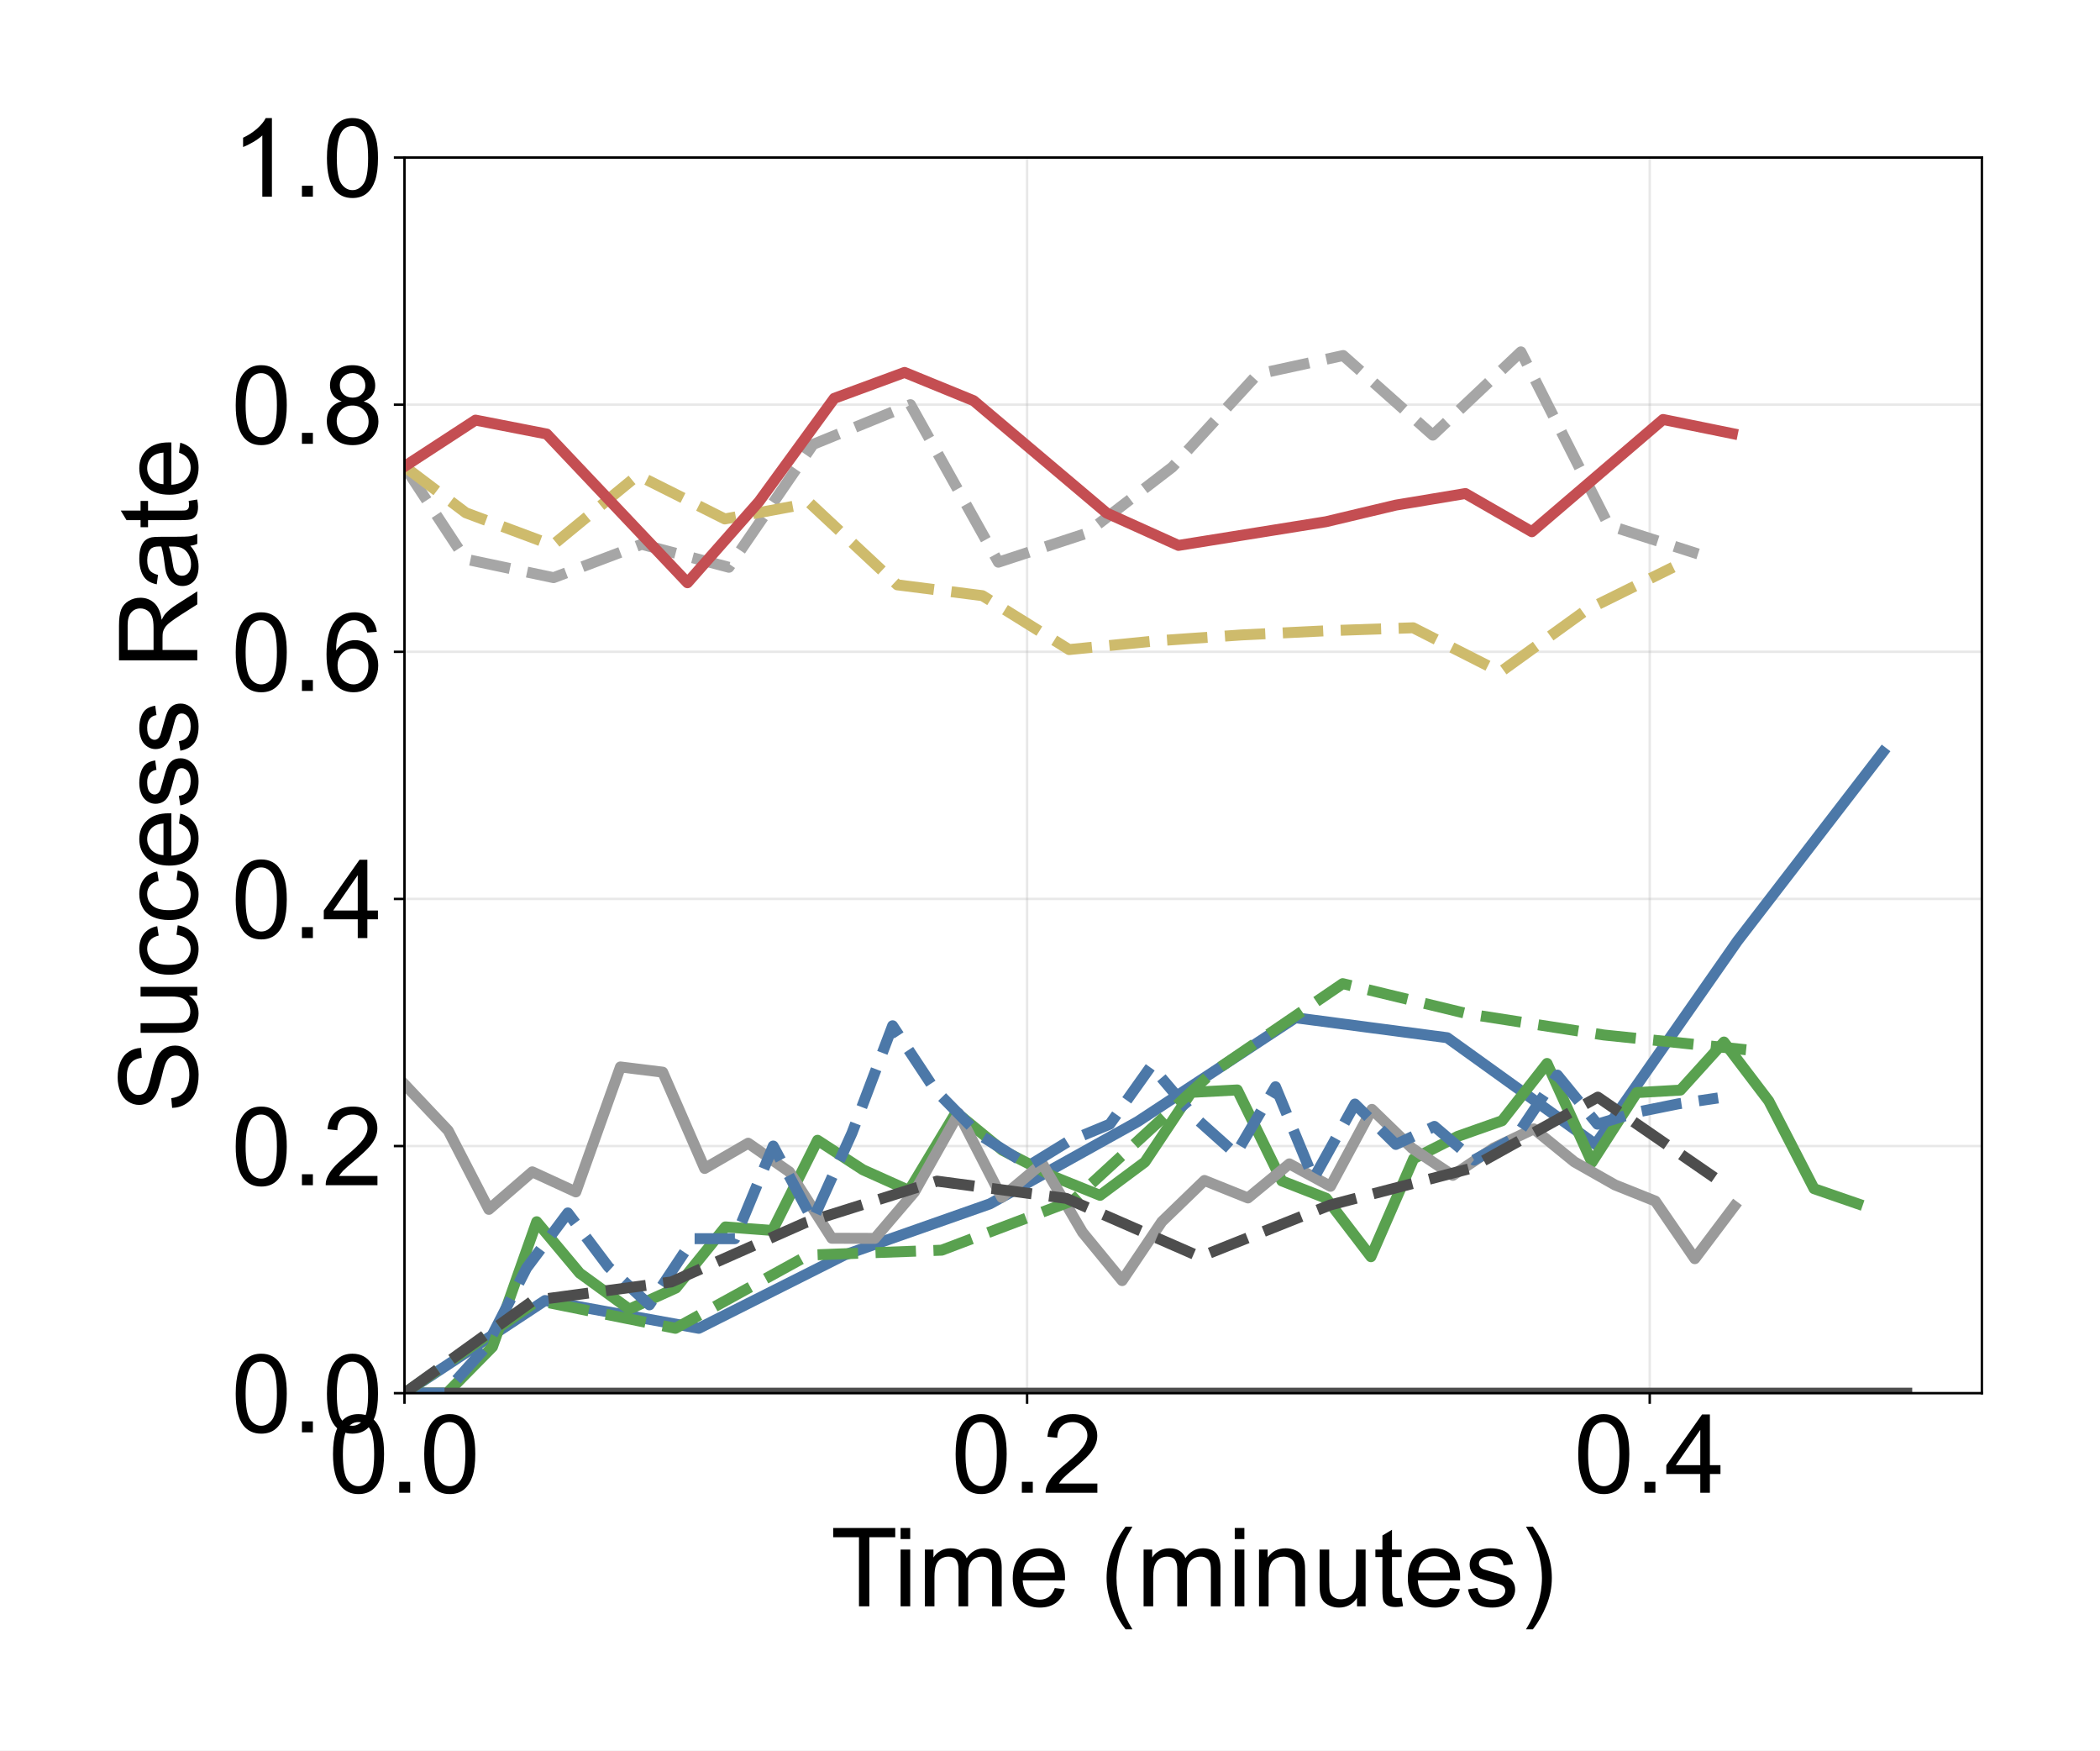
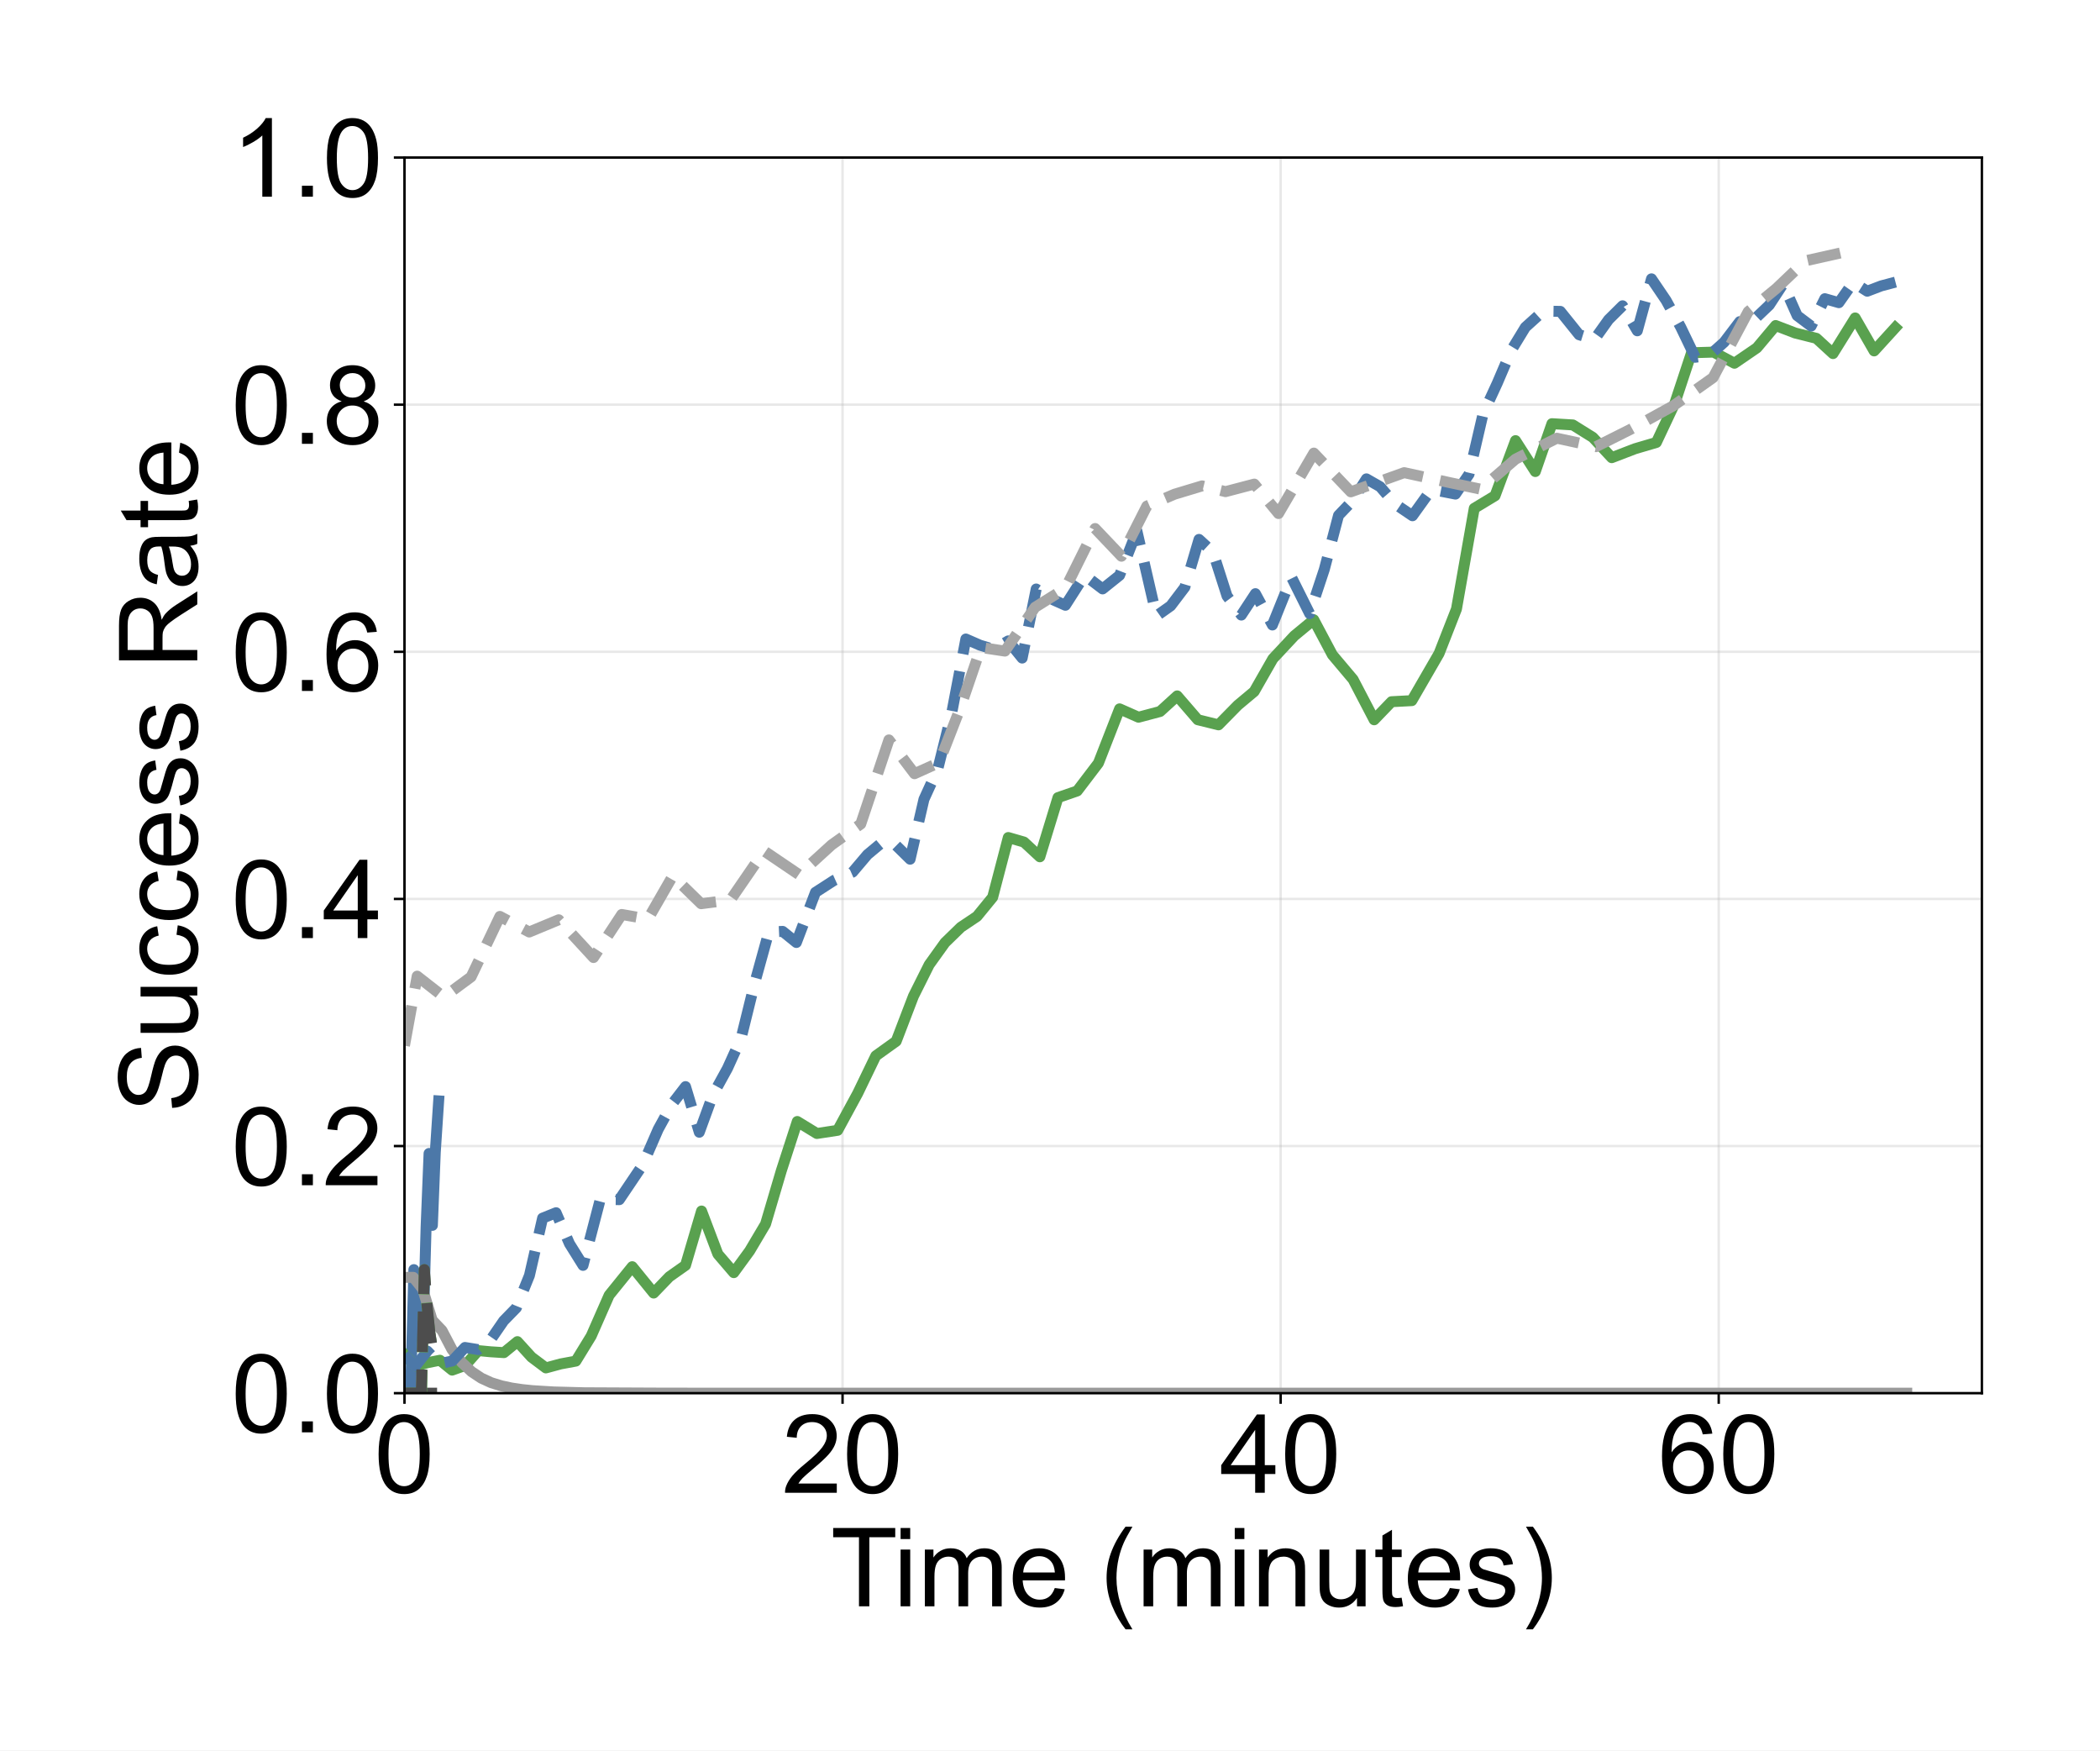
<svg xmlns="http://www.w3.org/2000/svg" xmlns:xlink="http://www.w3.org/1999/xlink" width="691.2pt" height="576pt" viewBox="0 0 691.2 576" version="1.1">
  <defs>
    <style type="text/css">*{stroke-linejoin: round; stroke-linecap: butt}</style>
  </defs>
  <g id="figure_1">
    <g id="patch_1">
      <path d="M 0 576  L 691.2 576  L 691.2 0  L 0 0  z " style="fill: #ffffff" />
    </g>
    <g id="axes_1">
      <g id="patch_2">
        <path d="M 133.13 458.44  L 652.32 458.44  L 652.32 51.84  L 133.13 51.84  z " style="fill: #ffffff" />
      </g>
      <g id="matplotlib.axis_1">
        <g id="xtick_1">
          <g id="line2d_1">
-             <path d="M 133.13 458.44  L 133.13 51.84  " clip-path="url(#pf4cadaaa30)" style="fill: none; stroke: #b0b0b0; stroke-opacity: 0.3; stroke-width: 0.8; stroke-linecap: square" />
+             <path d="M 133.13 458.44  L 133.13 51.84  " clip-path="url(#p53f83aa2e9)" style="fill: none; stroke: #b0b0b0; stroke-opacity: 0.3; stroke-width: 0.8; stroke-linecap: square" />
          </g>
          <g id="line2d_2">
            <defs>
-               <path id="md688006d4c" d="M 0 0  L 0 3.5  " style="stroke: #000000; stroke-width: 0.8" />
+               <path id="m9a5423a146" d="M 0 0  L 0 3.5  " style="stroke: #000000; stroke-width: 0.8" />
            </defs>
            <g>
-               <use xlink:href="#md688006d4c" x="133.13" y="458.44" style="stroke: #000000; stroke-width: 0.8" />
+               <use xlink:href="#m9a5423a146" x="133.13" y="458.44" style="stroke: #000000; stroke-width: 0.8" />
            </g>
          </g>
          <g id="text_1">
-             <g transform="translate(108.11 491.2081) scale(0.36 -0.36)">
+             <g transform="translate(123.1203 491.2081) scale(0.36 -0.36)">
              <defs>
                <path id="ArialMT-30" d="M 266 2259  Q 266 3072 433 3567  Q 600 4063 929 4331  Q 1259 4600 1759 4600  Q 2128 4600 2406 4451  Q 2684 4303 2865 4023  Q 3047 3744 3150 3342  Q 3253 2941 3253 2259  Q 3253 1453 3087 958  Q 2922 463 2592 192  Q 2263 -78 1759 -78  Q 1097 -78 719 397  Q 266 969 266 2259  z M 844 2259  Q 844 1131 1108 757  Q 1372 384 1759 384  Q 2147 384 2411 759  Q 2675 1134 2675 2259  Q 2675 3391 2411 3762  Q 2147 4134 1753 4134  Q 1366 4134 1134 3806  Q 844 3388 844 2259  z " transform="scale(0.015625)" />
-                 <path id="ArialMT-2e" d="M 581 0  L 581 641  L 1222 641  L 1222 0  L 581 0  z " transform="scale(0.015625)" />
-               </defs>
-               <use xlink:href="#ArialMT-30" />
-               <use xlink:href="#ArialMT-2e" transform="translate(55.61523 0)" />
-               <use xlink:href="#ArialMT-30" transform="translate(83.39844 0)" />
+               </defs>
+               <use xlink:href="#ArialMT-30" />
            </g>
          </g>
        </g>
        <g id="xtick_2">
          <g id="line2d_3">
-             <path d="M 338.063 458.44  L 338.063 51.84  " clip-path="url(#pf4cadaaa30)" style="fill: none; stroke: #b0b0b0; stroke-opacity: 0.3; stroke-width: 0.8; stroke-linecap: square" />
+             <path d="M 277.321 458.44  L 277.321 51.84  " clip-path="url(#p53f83aa2e9)" style="fill: none; stroke: #b0b0b0; stroke-opacity: 0.3; stroke-width: 0.8; stroke-linecap: square" />
          </g>
          <g id="line2d_4">
            <g>
-               <use xlink:href="#md688006d4c" x="338.063" y="458.44" style="stroke: #000000; stroke-width: 0.8" />
+               <use xlink:href="#m9a5423a146" x="277.321" y="458.44" style="stroke: #000000; stroke-width: 0.8" />
            </g>
          </g>
          <g id="text_2">
-             <g transform="translate(313.0426 491.2081) scale(0.36 -0.36)">
+             <g transform="translate(257.3016 491.2081) scale(0.36 -0.36)">
              <defs>
                <path id="ArialMT-32" d="M 3222 541  L 3222 0  L 194 0  Q 188 203 259 391  Q 375 700 629 1000  Q 884 1300 1366 1694  Q 2113 2306 2375 2664  Q 2638 3022 2638 3341  Q 2638 3675 2398 3904  Q 2159 4134 1775 4134  Q 1369 4134 1125 3890  Q 881 3647 878 3216  L 300 3275  Q 359 3922 746 4261  Q 1134 4600 1788 4600  Q 2447 4600 2831 4234  Q 3216 3869 3216 3328  Q 3216 3053 3103 2787  Q 2991 2522 2730 2228  Q 2469 1934 1863 1422  Q 1356 997 1212 845  Q 1069 694 975 541  L 3222 541  z " transform="scale(0.015625)" />
              </defs>
-               <use xlink:href="#ArialMT-30" />
-               <use xlink:href="#ArialMT-2e" transform="translate(55.61523 0)" />
-               <use xlink:href="#ArialMT-32" transform="translate(83.39844 0)" />
+               <use xlink:href="#ArialMT-32" />
+               <use xlink:href="#ArialMT-30" transform="translate(55.61523 0)" />
            </g>
          </g>
        </g>
        <g id="xtick_3">
          <g id="line2d_5">
-             <path d="M 542.995 458.44  L 542.995 51.84  " clip-path="url(#pf4cadaaa30)" style="fill: none; stroke: #b0b0b0; stroke-opacity: 0.3; stroke-width: 0.8; stroke-linecap: square" />
+             <path d="M 421.512 458.44  L 421.512 51.84  " clip-path="url(#p53f83aa2e9)" style="fill: none; stroke: #b0b0b0; stroke-opacity: 0.3; stroke-width: 0.8; stroke-linecap: square" />
          </g>
          <g id="line2d_6">
            <g>
-               <use xlink:href="#md688006d4c" x="542.995" y="458.44" style="stroke: #000000; stroke-width: 0.8" />
+               <use xlink:href="#m9a5423a146" x="421.512" y="458.44" style="stroke: #000000; stroke-width: 0.8" />
            </g>
          </g>
          <g id="text_3">
-             <g transform="translate(517.9752 491.2081) scale(0.36 -0.36)">
+             <g transform="translate(401.4925 491.2081) scale(0.36 -0.36)">
              <defs>
                <path id="ArialMT-34" d="M 2069 0  L 2069 1097  L 81 1097  L 81 1613  L 2172 4581  L 2631 4581  L 2631 1613  L 3250 1613  L 3250 1097  L 2631 1097  L 2631 0  L 2069 0  z M 2069 1613  L 2069 3678  L 634 1613  L 2069 1613  z " transform="scale(0.015625)" />
              </defs>
-               <use xlink:href="#ArialMT-30" />
-               <use xlink:href="#ArialMT-2e" transform="translate(55.61523 0)" />
-               <use xlink:href="#ArialMT-34" transform="translate(83.39844 0)" />
-             </g>
-           </g>
-         </g>
-         <g id="text_4">
+               <use xlink:href="#ArialMT-34" />
+               <use xlink:href="#ArialMT-30" transform="translate(55.61523 0)" />
+             </g>
+           </g>
+         </g>
+         <g id="xtick_4">
+           <g id="line2d_7">
+             <path d="M 565.703 458.44  L 565.703 51.84  " clip-path="url(#p53f83aa2e9)" style="fill: none; stroke: #b0b0b0; stroke-opacity: 0.3; stroke-width: 0.8; stroke-linecap: square" />
+           </g>
+           <g id="line2d_8">
+             <g>
+               <use xlink:href="#m9a5423a146" x="565.703" y="458.44" style="stroke: #000000; stroke-width: 0.8" />
+             </g>
+           </g>
+           <g id="text_4">
+             <g transform="translate(545.6834 491.2081) scale(0.36 -0.36)">
+               <defs>
+                 <path id="ArialMT-36" d="M 3184 3459  L 2625 3416  Q 2550 3747 2413 3897  Q 2184 4138 1850 4138  Q 1581 4138 1378 3988  Q 1113 3794 959 3422  Q 806 3050 800 2363  Q 1003 2672 1297 2822  Q 1591 2972 1913 2972  Q 2475 2972 2870 2558  Q 3266 2144 3266 1488  Q 3266 1056 3080 686  Q 2894 316 2569 119  Q 2244 -78 1831 -78  Q 1128 -78 684 439  Q 241 956 241 2144  Q 241 3472 731 4075  Q 1159 4600 1884 4600  Q 2425 4600 2770 4297  Q 3116 3994 3184 3459  z M 888 1484  Q 888 1194 1011 928  Q 1134 663 1356 523  Q 1578 384 1822 384  Q 2178 384 2434 671  Q 2691 959 2691 1453  Q 2691 1928 2437 2201  Q 2184 2475 1800 2475  Q 1419 2475 1153 2201  Q 888 1928 888 1484  z " transform="scale(0.015625)" />
+               </defs>
+               <use xlink:href="#ArialMT-36" />
+               <use xlink:href="#ArialMT-30" transform="translate(55.61523 0)" />
+             </g>
+           </g>
+         </g>
+         <g id="text_5">
          <g transform="translate(273.3934 528.57) scale(0.36 -0.36)">
            <defs>
              <path id="ArialMT-54" d="M 1659 0  L 1659 4041  L 150 4041  L 150 4581  L 3781 4581  L 3781 4041  L 2266 4041  L 2266 0  L 1659 0  z " transform="scale(0.015625)" />
              <path id="ArialMT-69" d="M 425 3934  L 425 4581  L 988 4581  L 988 3934  L 425 3934  z M 425 0  L 425 3319  L 988 3319  L 988 0  L 425 0  z " transform="scale(0.015625)" />
              <path id="ArialMT-6d" d="M 422 0  L 422 3319  L 925 3319  L 925 2853  Q 1081 3097 1340 3245  Q 1600 3394 1931 3394  Q 2300 3394 2536 3241  Q 2772 3088 2869 2813  Q 3263 3394 3894 3394  Q 4388 3394 4653 3120  Q 4919 2847 4919 2278  L 4919 0  L 4359 0  L 4359 2091  Q 4359 2428 4304 2576  Q 4250 2725 4106 2815  Q 3963 2906 3769 2906  Q 3419 2906 3187 2673  Q 2956 2441 2956 1928  L 2956 0  L 2394 0  L 2394 2156  Q 2394 2531 2256 2718  Q 2119 2906 1806 2906  Q 1569 2906 1367 2781  Q 1166 2656 1075 2415  Q 984 2175 984 1722  L 984 0  L 422 0  z " transform="scale(0.015625)" />
              <path id="ArialMT-65" d="M 2694 1069  L 3275 997  Q 3138 488 2766 206  Q 2394 -75 1816 -75  Q 1088 -75 661 373  Q 234 822 234 1631  Q 234 2469 665 2931  Q 1097 3394 1784 3394  Q 2450 3394 2872 2941  Q 3294 2488 3294 1666  Q 3294 1616 3291 1516  L 816 1516  Q 847 969 1125 678  Q 1403 388 1819 388  Q 2128 388 2347 550  Q 2566 713 2694 1069  z M 847 1978  L 2700 1978  Q 2663 2397 2488 2606  Q 2219 2931 1791 2931  Q 1403 2931 1139 2672  Q 875 2413 847 1978  z " transform="scale(0.015625)" />
              <path id="ArialMT-20" transform="scale(0.015625)" />
              <path id="ArialMT-28" d="M 1497 -1347  Q 1031 -759 709 28  Q 388 816 388 1659  Q 388 2403 628 3084  Q 909 3875 1497 4659  L 1900 4659  Q 1522 4009 1400 3731  Q 1209 3300 1100 2831  Q 966 2247 966 1656  Q 966 153 1900 -1347  L 1497 -1347  z " transform="scale(0.015625)" />
              <path id="ArialMT-6e" d="M 422 0  L 422 3319  L 928 3319  L 928 2847  Q 1294 3394 1984 3394  Q 2284 3394 2536 3286  Q 2788 3178 2913 3003  Q 3038 2828 3088 2588  Q 3119 2431 3119 2041  L 3119 0  L 2556 0  L 2556 2019  Q 2556 2363 2490 2533  Q 2425 2703 2258 2804  Q 2091 2906 1866 2906  Q 1506 2906 1245 2678  Q 984 2450 984 1813  L 984 0  L 422 0  z " transform="scale(0.015625)" />
              <path id="ArialMT-75" d="M 2597 0  L 2597 488  Q 2209 -75 1544 -75  Q 1250 -75 995 37  Q 741 150 617 320  Q 494 491 444 738  Q 409 903 409 1263  L 409 3319  L 972 3319  L 972 1478  Q 972 1038 1006 884  Q 1059 663 1231 536  Q 1403 409 1656 409  Q 1909 409 2131 539  Q 2353 669 2445 892  Q 2538 1116 2538 1541  L 2538 3319  L 3100 3319  L 3100 0  L 2597 0  z " transform="scale(0.015625)" />
              <path id="ArialMT-74" d="M 1650 503  L 1731 6  Q 1494 -44 1306 -44  Q 1000 -44 831 53  Q 663 150 594 308  Q 525 466 525 972  L 525 2881  L 113 2881  L 113 3319  L 525 3319  L 525 4141  L 1084 4478  L 1084 3319  L 1650 3319  L 1650 2881  L 1084 2881  L 1084 941  Q 1084 700 1114 631  Q 1144 563 1211 522  Q 1278 481 1403 481  Q 1497 481 1650 503  z " transform="scale(0.015625)" />
              <path id="ArialMT-73" d="M 197 991  L 753 1078  Q 800 744 1014 566  Q 1228 388 1613 388  Q 2000 388 2187 545  Q 2375 703 2375 916  Q 2375 1106 2209 1216  Q 2094 1291 1634 1406  Q 1016 1563 777 1677  Q 538 1791 414 1992  Q 291 2194 291 2438  Q 291 2659 392 2848  Q 494 3038 669 3163  Q 800 3259 1026 3326  Q 1253 3394 1513 3394  Q 1903 3394 2198 3281  Q 2494 3169 2634 2976  Q 2775 2784 2828 2463  L 2278 2388  Q 2241 2644 2061 2787  Q 1881 2931 1553 2931  Q 1166 2931 1000 2803  Q 834 2675 834 2503  Q 834 2394 903 2306  Q 972 2216 1119 2156  Q 1203 2125 1616 2013  Q 2213 1853 2448 1751  Q 2684 1650 2818 1456  Q 2953 1263 2953 975  Q 2953 694 2789 445  Q 2625 197 2315 61  Q 2006 -75 1616 -75  Q 969 -75 630 194  Q 291 463 197 991  z " transform="scale(0.015625)" />
              <path id="ArialMT-29" d="M 791 -1347  L 388 -1347  Q 1322 153 1322 1656  Q 1322 2244 1188 2822  Q 1081 3291 891 3722  Q 769 4003 388 4659  L 791 4659  Q 1378 3875 1659 3084  Q 1900 2403 1900 1659  Q 1900 816 1576 28  Q 1253 -759 791 -1347  z " transform="scale(0.015625)" />
            </defs>
            <use xlink:href="#ArialMT-54" />
            <use xlink:href="#ArialMT-69" transform="translate(57.33398 0)" />
            <use xlink:href="#ArialMT-6d" transform="translate(79.55078 0)" />
            <use xlink:href="#ArialMT-65" transform="translate(162.8516 0)" />
            <use xlink:href="#ArialMT-20" transform="translate(218.4668 0)" />
            <use xlink:href="#ArialMT-28" transform="translate(246.25 0)" />
            <use xlink:href="#ArialMT-6d" transform="translate(279.5508 0)" />
            <use xlink:href="#ArialMT-69" transform="translate(362.8516 0)" />
            <use xlink:href="#ArialMT-6e" transform="translate(385.0684 0)" />
            <use xlink:href="#ArialMT-75" transform="translate(440.6836 0)" />
            <use xlink:href="#ArialMT-74" transform="translate(496.2988 0)" />
            <use xlink:href="#ArialMT-65" transform="translate(524.082 0)" />
            <use xlink:href="#ArialMT-73" transform="translate(579.6973 0)" />
            <use xlink:href="#ArialMT-29" transform="translate(629.6973 0)" />
          </g>
        </g>
      </g>
      <g id="matplotlib.axis_2">
        <g id="ytick_1">
-           <g id="line2d_7">
-             <path d="M 133.13 458.44  L 652.32 458.44  " clip-path="url(#pf4cadaaa30)" style="fill: none; stroke: #b0b0b0; stroke-opacity: 0.3; stroke-width: 0.8; stroke-linecap: square" />
-           </g>
-           <g id="line2d_8">
+           <g id="line2d_9">
+             <path d="M 133.13 458.44  L 652.32 458.44  " clip-path="url(#p53f83aa2e9)" style="fill: none; stroke: #b0b0b0; stroke-opacity: 0.3; stroke-width: 0.8; stroke-linecap: square" />
+           </g>
+           <g id="line2d_10">
            <defs>
-               <path id="m5dc29d09a8" d="M 0 0  L -3.5 0  " style="stroke: #000000; stroke-width: 0.8" />
+               <path id="mc9fe687843" d="M 0 0  L -3.5 0  " style="stroke: #000000; stroke-width: 0.8" />
            </defs>
            <g>
-               <use xlink:href="#m5dc29d09a8" x="133.13" y="458.44" style="stroke: #000000; stroke-width: 0.8" />
-             </g>
-           </g>
-           <g id="text_5">
+               <use xlink:href="#mc9fe687843" x="133.13" y="458.44" style="stroke: #000000; stroke-width: 0.8" />
+             </g>
+           </g>
+           <g id="text_6">
            <g transform="translate(76.09 471.3241) scale(0.36 -0.36)">
+               <defs>
+                 <path id="ArialMT-2e" d="M 581 0  L 581 641  L 1222 641  L 1222 0  L 581 0  z " transform="scale(0.015625)" />
+               </defs>
              <use xlink:href="#ArialMT-30" />
              <use xlink:href="#ArialMT-2e" transform="translate(55.61523 0)" />
              <use xlink:href="#ArialMT-30" transform="translate(83.39844 0)" />
            </g>
          </g>
        </g>
        <g id="ytick_2">
-           <g id="line2d_9">
-             <path d="M 133.13 377.12  L 652.32 377.12  " clip-path="url(#pf4cadaaa30)" style="fill: none; stroke: #b0b0b0; stroke-opacity: 0.3; stroke-width: 0.8; stroke-linecap: square" />
-           </g>
-           <g id="line2d_10">
-             <g>
-               <use xlink:href="#m5dc29d09a8" x="133.13" y="377.12" style="stroke: #000000; stroke-width: 0.8" />
-             </g>
-           </g>
-           <g id="text_6">
+           <g id="line2d_11">
+             <path d="M 133.13 377.12  L 652.32 377.12  " clip-path="url(#p53f83aa2e9)" style="fill: none; stroke: #b0b0b0; stroke-opacity: 0.3; stroke-width: 0.8; stroke-linecap: square" />
+           </g>
+           <g id="line2d_12">
+             <g>
+               <use xlink:href="#mc9fe687843" x="133.13" y="377.12" style="stroke: #000000; stroke-width: 0.8" />
+             </g>
+           </g>
+           <g id="text_7">
            <g transform="translate(76.09 390.0041) scale(0.36 -0.36)">
              <use xlink:href="#ArialMT-30" />
              <use xlink:href="#ArialMT-2e" transform="translate(55.61523 0)" />
              <use xlink:href="#ArialMT-32" transform="translate(83.39844 0)" />
            </g>
          </g>
        </g>
        <g id="ytick_3">
-           <g id="line2d_11">
-             <path d="M 133.13 295.8  L 652.32 295.8  " clip-path="url(#pf4cadaaa30)" style="fill: none; stroke: #b0b0b0; stroke-opacity: 0.3; stroke-width: 0.8; stroke-linecap: square" />
-           </g>
-           <g id="line2d_12">
-             <g>
-               <use xlink:href="#m5dc29d09a8" x="133.13" y="295.8" style="stroke: #000000; stroke-width: 0.8" />
-             </g>
-           </g>
-           <g id="text_7">
+           <g id="line2d_13">
+             <path d="M 133.13 295.8  L 652.32 295.8  " clip-path="url(#p53f83aa2e9)" style="fill: none; stroke: #b0b0b0; stroke-opacity: 0.3; stroke-width: 0.8; stroke-linecap: square" />
+           </g>
+           <g id="line2d_14">
+             <g>
+               <use xlink:href="#mc9fe687843" x="133.13" y="295.8" style="stroke: #000000; stroke-width: 0.8" />
+             </g>
+           </g>
+           <g id="text_8">
            <g transform="translate(76.09 308.6841) scale(0.36 -0.36)">
              <use xlink:href="#ArialMT-30" />
              <use xlink:href="#ArialMT-2e" transform="translate(55.61523 0)" />
              <use xlink:href="#ArialMT-34" transform="translate(83.39844 0)" />
            </g>
          </g>
        </g>
        <g id="ytick_4">
-           <g id="line2d_13">
-             <path d="M 133.13 214.48  L 652.32 214.48  " clip-path="url(#pf4cadaaa30)" style="fill: none; stroke: #b0b0b0; stroke-opacity: 0.3; stroke-width: 0.8; stroke-linecap: square" />
-           </g>
-           <g id="line2d_14">
-             <g>
-               <use xlink:href="#m5dc29d09a8" x="133.13" y="214.48" style="stroke: #000000; stroke-width: 0.8" />
-             </g>
-           </g>
-           <g id="text_8">
+           <g id="line2d_15">
+             <path d="M 133.13 214.48  L 652.32 214.48  " clip-path="url(#p53f83aa2e9)" style="fill: none; stroke: #b0b0b0; stroke-opacity: 0.3; stroke-width: 0.8; stroke-linecap: square" />
+           </g>
+           <g id="line2d_16">
+             <g>
+               <use xlink:href="#mc9fe687843" x="133.13" y="214.48" style="stroke: #000000; stroke-width: 0.8" />
+             </g>
+           </g>
+           <g id="text_9">
            <g transform="translate(76.09 227.3641) scale(0.36 -0.36)">
-               <defs>
-                 <path id="ArialMT-36" d="M 3184 3459  L 2625 3416  Q 2550 3747 2413 3897  Q 2184 4138 1850 4138  Q 1581 4138 1378 3988  Q 1113 3794 959 3422  Q 806 3050 800 2363  Q 1003 2672 1297 2822  Q 1591 2972 1913 2972  Q 2475 2972 2870 2558  Q 3266 2144 3266 1488  Q 3266 1056 3080 686  Q 2894 316 2569 119  Q 2244 -78 1831 -78  Q 1128 -78 684 439  Q 241 956 241 2144  Q 241 3472 731 4075  Q 1159 4600 1884 4600  Q 2425 4600 2770 4297  Q 3116 3994 3184 3459  z M 888 1484  Q 888 1194 1011 928  Q 1134 663 1356 523  Q 1578 384 1822 384  Q 2178 384 2434 671  Q 2691 959 2691 1453  Q 2691 1928 2437 2201  Q 2184 2475 1800 2475  Q 1419 2475 1153 2201  Q 888 1928 888 1484  z " transform="scale(0.015625)" />
-               </defs>
              <use xlink:href="#ArialMT-30" />
              <use xlink:href="#ArialMT-2e" transform="translate(55.61523 0)" />
              <use xlink:href="#ArialMT-36" transform="translate(83.39844 0)" />
            </g>
          </g>
        </g>
        <g id="ytick_5">
-           <g id="line2d_15">
-             <path d="M 133.13 133.16  L 652.32 133.16  " clip-path="url(#pf4cadaaa30)" style="fill: none; stroke: #b0b0b0; stroke-opacity: 0.3; stroke-width: 0.8; stroke-linecap: square" />
-           </g>
-           <g id="line2d_16">
-             <g>
-               <use xlink:href="#m5dc29d09a8" x="133.13" y="133.16" style="stroke: #000000; stroke-width: 0.8" />
-             </g>
-           </g>
-           <g id="text_9">
+           <g id="line2d_17">
+             <path d="M 133.13 133.16  L 652.32 133.16  " clip-path="url(#p53f83aa2e9)" style="fill: none; stroke: #b0b0b0; stroke-opacity: 0.3; stroke-width: 0.8; stroke-linecap: square" />
+           </g>
+           <g id="line2d_18">
+             <g>
+               <use xlink:href="#mc9fe687843" x="133.13" y="133.16" style="stroke: #000000; stroke-width: 0.8" />
+             </g>
+           </g>
+           <g id="text_10">
            <g transform="translate(76.09 146.0441) scale(0.36 -0.36)">
              <defs>
                <path id="ArialMT-38" d="M 1131 2484  Q 781 2613 612 2850  Q 444 3088 444 3419  Q 444 3919 803 4259  Q 1163 4600 1759 4600  Q 2359 4600 2725 4251  Q 3091 3903 3091 3403  Q 3091 3084 2923 2848  Q 2756 2613 2416 2484  Q 2838 2347 3058 2040  Q 3278 1734 3278 1309  Q 3278 722 2862 322  Q 2447 -78 1769 -78  Q 1091 -78 675 323  Q 259 725 259 1325  Q 259 1772 486 2073  Q 713 2375 1131 2484  z M 1019 3438  Q 1019 3113 1228 2906  Q 1438 2700 1772 2700  Q 2097 2700 2305 2904  Q 2513 3109 2513 3406  Q 2513 3716 2298 3927  Q 2084 4138 1766 4138  Q 1444 4138 1231 3931  Q 1019 3725 1019 3438  z M 838 1322  Q 838 1081 952 856  Q 1066 631 1291 507  Q 1516 384 1775 384  Q 2178 384 2440 643  Q 2703 903 2703 1303  Q 2703 1709 2433 1975  Q 2163 2241 1756 2241  Q 1359 2241 1098 1978  Q 838 1716 838 1322  z " transform="scale(0.015625)" />
              </defs>
              <use xlink:href="#ArialMT-30" />
              <use xlink:href="#ArialMT-2e" transform="translate(55.61523 0)" />
              <use xlink:href="#ArialMT-38" transform="translate(83.39844 0)" />
            </g>
          </g>
        </g>
        <g id="ytick_6">
-           <g id="line2d_17">
-             <path d="M 133.13 51.84  L 652.32 51.84  " clip-path="url(#pf4cadaaa30)" style="fill: none; stroke: #b0b0b0; stroke-opacity: 0.3; stroke-width: 0.8; stroke-linecap: square" />
-           </g>
-           <g id="line2d_18">
-             <g>
-               <use xlink:href="#m5dc29d09a8" x="133.13" y="51.84" style="stroke: #000000; stroke-width: 0.8" />
-             </g>
-           </g>
-           <g id="text_10">
+           <g id="line2d_19">
+             <path d="M 133.13 51.84  L 652.32 51.84  " clip-path="url(#p53f83aa2e9)" style="fill: none; stroke: #b0b0b0; stroke-opacity: 0.3; stroke-width: 0.8; stroke-linecap: square" />
+           </g>
+           <g id="line2d_20">
+             <g>
+               <use xlink:href="#mc9fe687843" x="133.13" y="51.84" style="stroke: #000000; stroke-width: 0.8" />
+             </g>
+           </g>
+           <g id="text_11">
            <g transform="translate(76.09 64.72406) scale(0.36 -0.36)">
              <defs>
                <path id="ArialMT-31" d="M 2384 0  L 1822 0  L 1822 3584  Q 1619 3391 1289 3197  Q 959 3003 697 2906  L 697 3450  Q 1169 3672 1522 3987  Q 1875 4303 2022 4600  L 2384 4600  L 2384 0  z " transform="scale(0.015625)" />
              </defs>
              <use xlink:href="#ArialMT-31" />
              <use xlink:href="#ArialMT-2e" transform="translate(55.61523 0)" />
              <use xlink:href="#ArialMT-30" transform="translate(83.39844 0)" />
            </g>
          </g>
        </g>
-         <g id="text_11">
+         <g id="text_12">
          <g transform="translate(64.935 366.1859) rotate(-90) scale(0.36 -0.36)">
            <defs>
              <path id="ArialMT-53" d="M 288 1472  L 859 1522  Q 900 1178 1048 958  Q 1197 738 1509 602  Q 1822 466 2213 466  Q 2559 466 2825 569  Q 3091 672 3220 851  Q 3350 1031 3350 1244  Q 3350 1459 3225 1620  Q 3100 1781 2813 1891  Q 2628 1963 1997 2114  Q 1366 2266 1113 2400  Q 784 2572 623 2826  Q 463 3081 463 3397  Q 463 3744 659 4045  Q 856 4347 1234 4503  Q 1613 4659 2075 4659  Q 2584 4659 2973 4495  Q 3363 4331 3572 4012  Q 3781 3694 3797 3291  L 3216 3247  Q 3169 3681 2898 3903  Q 2628 4125 2100 4125  Q 1550 4125 1298 3923  Q 1047 3722 1047 3438  Q 1047 3191 1225 3031  Q 1400 2872 2139 2705  Q 2878 2538 3153 2413  Q 3553 2228 3743 1945  Q 3934 1663 3934 1294  Q 3934 928 3725 604  Q 3516 281 3123 101  Q 2731 -78 2241 -78  Q 1619 -78 1198 103  Q 778 284 539 648  Q 300 1013 288 1472  z " transform="scale(0.015625)" />
              <path id="ArialMT-63" d="M 2588 1216  L 3141 1144  Q 3050 572 2676 248  Q 2303 -75 1759 -75  Q 1078 -75 664 370  Q 250 816 250 1647  Q 250 2184 428 2587  Q 606 2991 970 3192  Q 1334 3394 1763 3394  Q 2303 3394 2647 3120  Q 2991 2847 3088 2344  L 2541 2259  Q 2463 2594 2264 2762  Q 2066 2931 1784 2931  Q 1359 2931 1093 2626  Q 828 2322 828 1663  Q 828 994 1084 691  Q 1341 388 1753 388  Q 2084 388 2306 591  Q 2528 794 2588 1216  z " transform="scale(0.015625)" />
              <path id="ArialMT-52" d="M 503 0  L 503 4581  L 2534 4581  Q 3147 4581 3465 4457  Q 3784 4334 3975 4021  Q 4166 3709 4166 3331  Q 4166 2844 3850 2509  Q 3534 2175 2875 2084  Q 3116 1969 3241 1856  Q 3506 1613 3744 1247  L 4541 0  L 3778 0  L 3172 953  Q 2906 1366 2734 1584  Q 2563 1803 2427 1890  Q 2291 1978 2150 2013  Q 2047 2034 1813 2034  L 1109 2034  L 1109 0  L 503 0  z M 1109 2559  L 2413 2559  Q 2828 2559 3062 2645  Q 3297 2731 3419 2920  Q 3541 3109 3541 3331  Q 3541 3656 3305 3865  Q 3069 4075 2559 4075  L 1109 4075  L 1109 2559  z " transform="scale(0.015625)" />
              <path id="ArialMT-61" d="M 2588 409  Q 2275 144 1986 34  Q 1697 -75 1366 -75  Q 819 -75 525 192  Q 231 459 231 875  Q 231 1119 342 1320  Q 453 1522 633 1644  Q 813 1766 1038 1828  Q 1203 1872 1538 1913  Q 2219 1994 2541 2106  Q 2544 2222 2544 2253  Q 2544 2597 2384 2738  Q 2169 2928 1744 2928  Q 1347 2928 1158 2789  Q 969 2650 878 2297  L 328 2372  Q 403 2725 575 2942  Q 747 3159 1072 3276  Q 1397 3394 1825 3394  Q 2250 3394 2515 3294  Q 2781 3194 2906 3042  Q 3031 2891 3081 2659  Q 3109 2516 3109 2141  L 3109 1391  Q 3109 606 3145 398  Q 3181 191 3288 0  L 2700 0  Q 2613 175 2588 409  z M 2541 1666  Q 2234 1541 1622 1453  Q 1275 1403 1131 1340  Q 988 1278 909 1158  Q 831 1038 831 891  Q 831 666 1001 516  Q 1172 366 1500 366  Q 1825 366 2078 508  Q 2331 650 2450 897  Q 2541 1088 2541 1459  L 2541 1666  z " transform="scale(0.015625)" />
            </defs>
            <use xlink:href="#ArialMT-53" />
            <use xlink:href="#ArialMT-75" transform="translate(66.69922 0)" />
            <use xlink:href="#ArialMT-63" transform="translate(122.3145 0)" />
            <use xlink:href="#ArialMT-63" transform="translate(172.3145 0)" />
            <use xlink:href="#ArialMT-65" transform="translate(222.3145 0)" />
            <use xlink:href="#ArialMT-73" transform="translate(277.9297 0)" />
            <use xlink:href="#ArialMT-73" transform="translate(327.9297 0)" />
            <use xlink:href="#ArialMT-20" transform="translate(377.9297 0)" />
            <use xlink:href="#ArialMT-52" transform="translate(405.7129 0)" />
            <use xlink:href="#ArialMT-61" transform="translate(477.9297 0)" />
            <use xlink:href="#ArialMT-74" transform="translate(533.5449 0)" />
            <use xlink:href="#ArialMT-65" transform="translate(561.3281 0)" />
          </g>
        </g>
      </g>
-       <g id="line2d_19">
-         <path d="M 133.13 458.44  L 179.394 427.945  L 229.995 437.094  L 277.881 413.002  L 325.825 396.139  L 374.444 369.087  L 426.394 334.903  L 476.343 341.469  L 525.16 376.56  L 571.884 309.639  L 619.69 247.547  " clip-path="url(#pf4cadaaa30)" style="fill: none; stroke: #4c78a8; stroke-width: 3.6; stroke-linecap: square" />
-       </g>
-       <g id="line2d_20">
-         <path d="M 133.13 458.44  L 147.089 458.44  L 162.101 443.192  L 176.651 402.024  L 190.815 418.949  L 207.121 430.796  L 222.474 423.842  L 238.77 403.726  L 254.254 404.893  L 269.087 375.215  L 284.034 384.935  L 299.205 391.739  L 314.71 366.007  L 329.926 378.489  L 346.919 387.227  L 362.08 393.343  L 376.833 382.377  L 392.119 359.454  L 407.248 358.655  L 421.912 388.59  L 436.502 394.298  L 451.235 413.54  L 465.289 381.268  L 479.817 373.924  L 494.404 368.784  L 509.197 349.938  L 523.97 382.489  L 538.74 359.532  L 553.104 358.709  L 567.42 342.886  L 582.184 362.305  L 597.081 391.145  L 611.377 396.086  " clip-path="url(#pf4cadaaa30)" style="fill: none; stroke: #59a14f; stroke-width: 3.6; stroke-linecap: square" />
-       </g>
      <g id="line2d_21">
-         <path d="M 133.13 458.44  L 181.635 458.44  L 231.544 458.44  L 279.594 458.44  L 328.741 458.44  L 379.321 458.44  L 429.982 458.44  L 480.323 458.44  L 528.836 458.44  L 577.829 458.44  L 627.597 458.44  " clip-path="url(#pf4cadaaa30)" style="fill: none; stroke: #4d4d4d; stroke-width: 3.6; stroke-linecap: square" />
+         <path d="M 133.13 458.44  L 134.177 458.44  L 135.147 458.44  L 136.222 417.78  L 138.112 429.978  L 139.278 438.517  L 140.244 403.834  L 141.221 379.556  L 142.319 403.221  L 143.273 379.127  L 144.385 362.261  " clip-path="url(#p53f83aa2e9)" style="fill: none; stroke: #4c78a8; stroke-width: 3.6; stroke-linecap: square" />
      </g>
      <g id="line2d_22">
-         <path d="M 133.13 356.79  L 147.527 372.038  L 160.906 397.958  L 175.201 385.608  L 189.541 392.21  L 204.208 351.089  L 218.12 352.799  L 231.934 384.491  L 246.258 376.181  L 259.828 385.611  L 273.787 407.46  L 287.946 407.506  L 300.951 392.291  L 315.507 366.394  L 329.716 394.007  L 343.027 382.842  L 356.307 405.522  L 369.352 421.397  L 382.406 402.015  L 396.438 388.447  L 410.753 394.198  L 424.391 382.975  L 437.921 390.367  L 451.558 365.047  L 464.745 377.817  L 478.176 386.756  L 491.625 377.767  L 504.845 371.474  L 518.178 382.316  L 531.553 389.906  L 544.818 395.218  L 557.831 414.185  L 570.799 396.966  " clip-path="url(#pf4cadaaa30)" style="fill: none; stroke: #9a9a9a; stroke-width: 3.6; stroke-linecap: square" />
+         <path d="M 133.13 445.734  L 136.825 449.546  L 140.742 448.402  L 144.801 447.602  L 148.819 450.853  L 153.09 449.317  L 157.411 444.43  L 161.523 444.821  L 165.871 445.095  L 170.299 441.475  L 174.933 446.564  L 179.673 450.127  L 184.544 448.809  L 189.535 447.886  L 194.598 439.617  L 200.496 426.204  L 208.093 416.816  L 215.143 425.491  L 220.31 420.128  L 225.631 416.374  L 230.91 398.499  L 236.282 412.669  L 241.519 418.777  L 246.744 411.616  L 251.977 402.792  L 257.183 385.18  L 262.419 369.039  L 268.872 372.988  L 275.708 371.941  L 282.312 359.772  L 288.265 347.442  L 294.978 342.622  L 300.648 327.813  L 305.83 317.447  L 311.037 310.19  L 316.261 305.111  L 321.568 301.555  L 326.725 295.254  L 331.869 275.596  L 337.025 277.083  L 342.264 281.936  L 348.226 262.461  L 354.562 260.265  L 361.536 251.104  L 368.506 233.255  L 374.731 236.009  L 381.833 234.124  L 387.468 228.993  L 394.242 236.837  L 401.066 238.516  L 407.403 232.068  L 412.802 227.554  L 418.96 216.77  L 426.012 209.222  L 432.412 203.938  L 438.548 215.487  L 445.363 223.571  L 452.292 236.853  L 458.017 230.904  L 464.689 230.551  L 473.648 215.056  L 479.388 200.398  L 485.241 167.266  L 492.078 163.134  L 498.826 144.993  L 505.342 155.166  L 510.811 139.416  L 517.693 139.826  L 524.263 143.925  L 530.497 150.607  L 538.162 147.66  L 545.178 145.597  L 551.245 132.717  L 556.757 116.078  L 564.016 115.866  L 570.876 119.529  L 578.26 114.47  L 584.444 107.117  L 590.897 109.593  L 597.84 111.327  L 603.323 116.352  L 610.616 104.622  L 616.853 115.471  L 623.824 107.817  " clip-path="url(#p53f83aa2e9)" style="fill: none; stroke: #59a14f; stroke-width: 3.6; stroke-linecap: square" />
      </g>
      <g id="line2d_23">
-         <path d="M 133.13 458.44  L 146.308 458.44  L 160.042 443.192  L 173.309 417.272  L 186.897 399.127  L 200.285 416.921  L 213.75 429.377  L 228.234 407.601  L 241.887 407.605  L 254.502 377.113  L 267.486 401.511  L 280.417 372.847  L 293.799 337.535  L 307.694 358.559  L 322.175 373.276  L 338.634 383.578  L 351.728 375.541  L 365.296 369.916  L 378.932 350.731  L 393.415 367.796  L 406.76 379.742  L 419.821 357.609  L 432.332 387.858  L 445.959 363.29  L 459.432 376.588  L 472.128 370.648  L 485.158 381.738  L 498.873 374.254  L 512.599 353.767  L 525.794 369.922  L 538.755 365.982  L 552.414 363.224  L 565.504 361.294  " clip-path="url(#pf4cadaaa30)" style="fill: none; stroke-dasharray: 13.32,5.76; stroke-dashoffset: 0; stroke: #4c78a8; stroke-width: 3.6" />
+         <path d="M 133.13 458.44  L 134.014 458.44  L 134.916 458.44  L 135.804 458.44  L 136.71 458.44  L 137.56 458.44  L 138.474 458.44  L 139.373 458.44  L 140.242 458.44  L 141.152 458.44  L 142.064 458.44  " clip-path="url(#p53f83aa2e9)" style="fill: none; stroke: #4d4d4d; stroke-width: 3.6; stroke-linecap: square" />
      </g>
      <g id="line2d_24">
-         <path d="M 133.13 458.44  L 176.993 427.945  L 222.305 437.094  L 266.069 413.002  L 309.943 411.386  L 353.237 395.007  L 398.862 353.047  L 441.949 323.675  L 483.091 333.61  L 527.838 340.564  L 574.725 345.432  " clip-path="url(#pf4cadaaa30)" style="fill: none; stroke-dasharray: 13.32,5.76; stroke-dashoffset: 0; stroke: #59a14f; stroke-width: 3.6" />
+         <path d="M 133.13 420.321  L 136.04 420.321  L 139.099 424.133  L 142.256 434.425  L 145.492 437.818  L 148.735 444.004  L 151.968 448.335  L 155.221 451.367  L 158.414 453.489  L 161.644 454.974  L 164.987 456.014  L 168.397 456.742  L 171.827 457.251  L 175.258 457.608  L 182.182 458.032  L 192.379 458.3  L 219.775 458.424  L 304.978 458.44  L 627.597 458.44  L 627.597 458.44  " clip-path="url(#p53f83aa2e9)" style="fill: none; stroke: #9a9a9a; stroke-width: 3.6; stroke-linecap: square" />
      </g>
      <g id="line2d_25">
-         <path d="M 133.13 458.44  L 175.514 427.945  L 220.953 421.846  L 265.064 402.329  L 308.433 388.667  L 351.001 394.352  L 394.993 413.578  L 437.759 396.542  L 483.511 384.616  L 525.91 361.021  L 568.299 390.247  " clip-path="url(#pf4cadaaa30)" style="fill: none; stroke-dasharray: 13.32,5.76; stroke-dashoffset: 0; stroke: #4d4d4d; stroke-width: 3.6" />
+         <path d="M 133.13 445.734  L 136.711 449.546  L 140.651 444.59  L 144.643 448.745  L 148.866 447.842  L 153.038 443.397  L 157.383 444.098  L 161.542 440.777  L 165.771 434.64  L 169.96 430.345  L 174.259 419.714  L 178.591 400.837  L 183.025 399.058  L 187.436 409.249  L 191.899 416.383  L 197.567 394.693  L 203.845 394.758  L 211.519 383.367  L 216.65 371.582  L 221.173 363.333  L 225.636 357.558  L 230.166 372.575  L 234.679 360.216  L 239.438 351.564  L 243.913 341.696  L 248.437 323.353  L 253.043 306.701  L 257.606 306.48  L 262.123 310.138  L 268.407 293.638  L 274.489 289.713  L 280.649 286.965  L 285.51 281.229  L 290.322 277.214  L 294.952 278.216  L 299.555 282.729  L 304.112 263.016  L 308.673 253.03  L 313.257 234.603  L 317.901 210.269  L 322.532 212.295  L 327.144 213.713  L 331.847 210.893  L 336.442 216.544  L 341.054 193.816  L 345.728 196.965  L 350.668 199.17  L 357.002 189.278  L 362.914 193.789  L 368.494 189.323  L 374.216 174.761  L 380.645 202.687  L 385.321 199.363  L 389.981 193.225  L 394.647 177.493  L 399.255 181.728  L 403.872 196.128  L 408.576 202.396  L 413.207 195.348  L 418.801 205.662  L 425.116 190.01  L 431.066 201.925  L 435.883 187.395  L 440.567 169.6  L 445.184 164.767  L 449.751 157.572  L 454.258 160.159  L 459.091 165.782  L 464.91 169.718  L 471.153 161.038  L 479.049 162.585  L 483.528 156.045  L 488.135 136.219  L 492.783 126.153  L 497.426 115.295  L 502.061 107.694  L 507.949 102.373  L 513.569 102.461  L 519.749 110.146  L 524.79 111.713  L 529.447 105.187  L 534.056 100.619  L 538.903 108.856  L 543.574 91.751  L 548.378 98.837  L 553.18 107.609  L 557.972 117.562  L 562.66 116.905  L 567.463 112.633  L 572.629 105.831  L 577.636 104.881  L 582.337 100.404  L 586.891 93.459  L 591.523 103.844  L 596.117 107.302  L 600.631 98.287  L 605.248 99.601  L 609.973 92.896  L 614.594 95.827  L 619.218 94.066  L 623.889 92.834  " clip-path="url(#p53f83aa2e9)" style="fill: none; stroke-dasharray: 13.32,5.76; stroke-dashoffset: 0; stroke: #4c78a8; stroke-width: 3.6" />
      </g>
      <g id="line2d_26">
-         <path d="M 133.13 153.49  L 153.181 183.985  L 182.2 190.084  L 211.188 179.106  L 239.913 186.669  L 267.645 146.22  L 299.663 133.153  L 328.604 184.997  L 357.433 175.545  L 385.892 153.681  L 413.929 123.129  L 442.096 116.99  L 471.598 143.187  L 500.589 115.783  L 529.455 172.838  L 558.904 182.281  " clip-path="url(#pf4cadaaa30)" style="fill: none; stroke-dasharray: 13.32,5.76; stroke-dashoffset: 0; stroke: #a6a6a6; stroke-width: 3.6" />
+         <path d="M 133.13 458.44  L 134.036 458.44  L 134.984 458.44  L 135.945 458.44  L 136.896 458.44  L 137.828 458.44  L 138.771 458.44  L 139.653 417.78  L 140.53 429.978  L 141.477 438.517  L 142.44 444.494  " clip-path="url(#p53f83aa2e9)" style="fill: none; stroke-dasharray: 13.32,5.76; stroke-dashoffset: 0; stroke: #59a14f; stroke-width: 3.6" />
      </g>
      <g id="line2d_27">
-         <path d="M 133.13 153.49  L 153.322 168.738  L 181.88 179.411  L 209.898 156.387  L 238.567 170.765  L 266.575 165.583  L 295.345 192.45  L 323.357 196.009  L 351.894 213.749  L 380.155 210.919  L 408.517 208.937  L 436.836 207.551  L 465.121 206.58  L 493.82 221.148  L 521.951 200.851  L 550.694 186.642  " clip-path="url(#pf4cadaaa30)" style="fill: none; stroke-dasharray: 13.32,5.76; stroke-dashoffset: 0; stroke: #cebb6c; stroke-width: 3.6" />
+         <path d="M 133.13 458.44  L 134.061 458.44  L 134.988 458.44  L 135.907 458.44  L 136.829 458.44  L 137.713 458.44  L 138.648 458.44  L 139.674 417.78  L 140.608 429.978  L 141.482 438.517  L 142.381 444.494  " clip-path="url(#p53f83aa2e9)" style="fill: none; stroke-dasharray: 13.32,5.76; stroke-dashoffset: 0; stroke: #4d4d4d; stroke-width: 3.6" />
      </g>
      <g id="line2d_28">
-         <path d="M 133.13 153.49  L 156.513 138.243  L 179.945 142.817  L 226.273 191.761  L 249.838 165.032  L 274.586 131.075  L 297.731 122.552  L 320.44 131.833  L 364.258 168.825  L 387.875 179.472  L 436.442 171.678  L 459.388 166.221  L 482.326 162.402  L 504.207 174.976  L 547.39 138.035  L 570.199 142.672  " clip-path="url(#pf4cadaaa30)" style="fill: none; stroke: #c44e52; stroke-width: 3.6; stroke-linecap: square" />
+         <path d="M 133.13 344.084  L 137.31 321.212  L 146.085 328.074  L 155.064 321.441  L 164.537 301.551  L 174.189 306.687  L 183.9 302.659  L 195.349 315.086  L 204.649 300.914  L 213.261 302.429  L 221.425 288.243  L 230.773 297.371  L 240.434 296.137  L 251.499 280.026  L 262.987 287.808  L 273.734 278.008  L 283.312 271.147  L 292.582 243.474  L 301.008 254.597  L 309.081 250.948  L 316.002 233.146  L 322.877 213.061  L 330.762 214.249  L 340.691 199.833  L 350.68 193.554  L 360.442 173.911  L 369.113 183.032  L 377.468 166.546  L 386.587 162.629  L 395.665 159.887  L 403.372 161.78  L 412.836 159.293  L 420.806 168.988  L 432.445 149.091  L 444.604 161.846  L 462.18 155.528  L 476.785 158.728  L 487.345 160.969  L 498.799 151.101  L 512.42 144.194  L 525.314 146.983  L 536.606 141.311  L 550.753 133.529  L 563.838 124.27  L 575.415 102.541  L 584.643 94.954  L 594.225 85.832  L 605.697 83.258  " clip-path="url(#p53f83aa2e9)" style="fill: none; stroke-dasharray: 13.32,5.76; stroke-dashoffset: 0; stroke: #a6a6a6; stroke-width: 3.6" />
      </g>
      <g id="patch_3">
        <path d="M 133.13 458.44  L 133.13 51.84  " style="fill: none; stroke: #000000; stroke-width: 0.8; stroke-linejoin: miter; stroke-linecap: square" />
      </g>
      <g id="patch_4">
        <path d="M 652.32 458.44  L 652.32 51.84  " style="fill: none; stroke: #000000; stroke-width: 0.8; stroke-linejoin: miter; stroke-linecap: square" />
      </g>
      <g id="patch_5">
        <path d="M 133.13 458.44  L 652.32 458.44  " style="fill: none; stroke: #000000; stroke-width: 0.8; stroke-linejoin: miter; stroke-linecap: square" />
      </g>
      <g id="patch_6">
        <path d="M 133.13 51.84  L 652.32 51.84  " style="fill: none; stroke: #000000; stroke-width: 0.8; stroke-linejoin: miter; stroke-linecap: square" />
      </g>
    </g>
  </g>
  <defs>
-     <clipPath id="pf4cadaaa30">
+     <clipPath id="p53f83aa2e9">
      <rect x="133.13" y="51.84" width="519.19" height="406.6" />
    </clipPath>
  </defs>
</svg>
